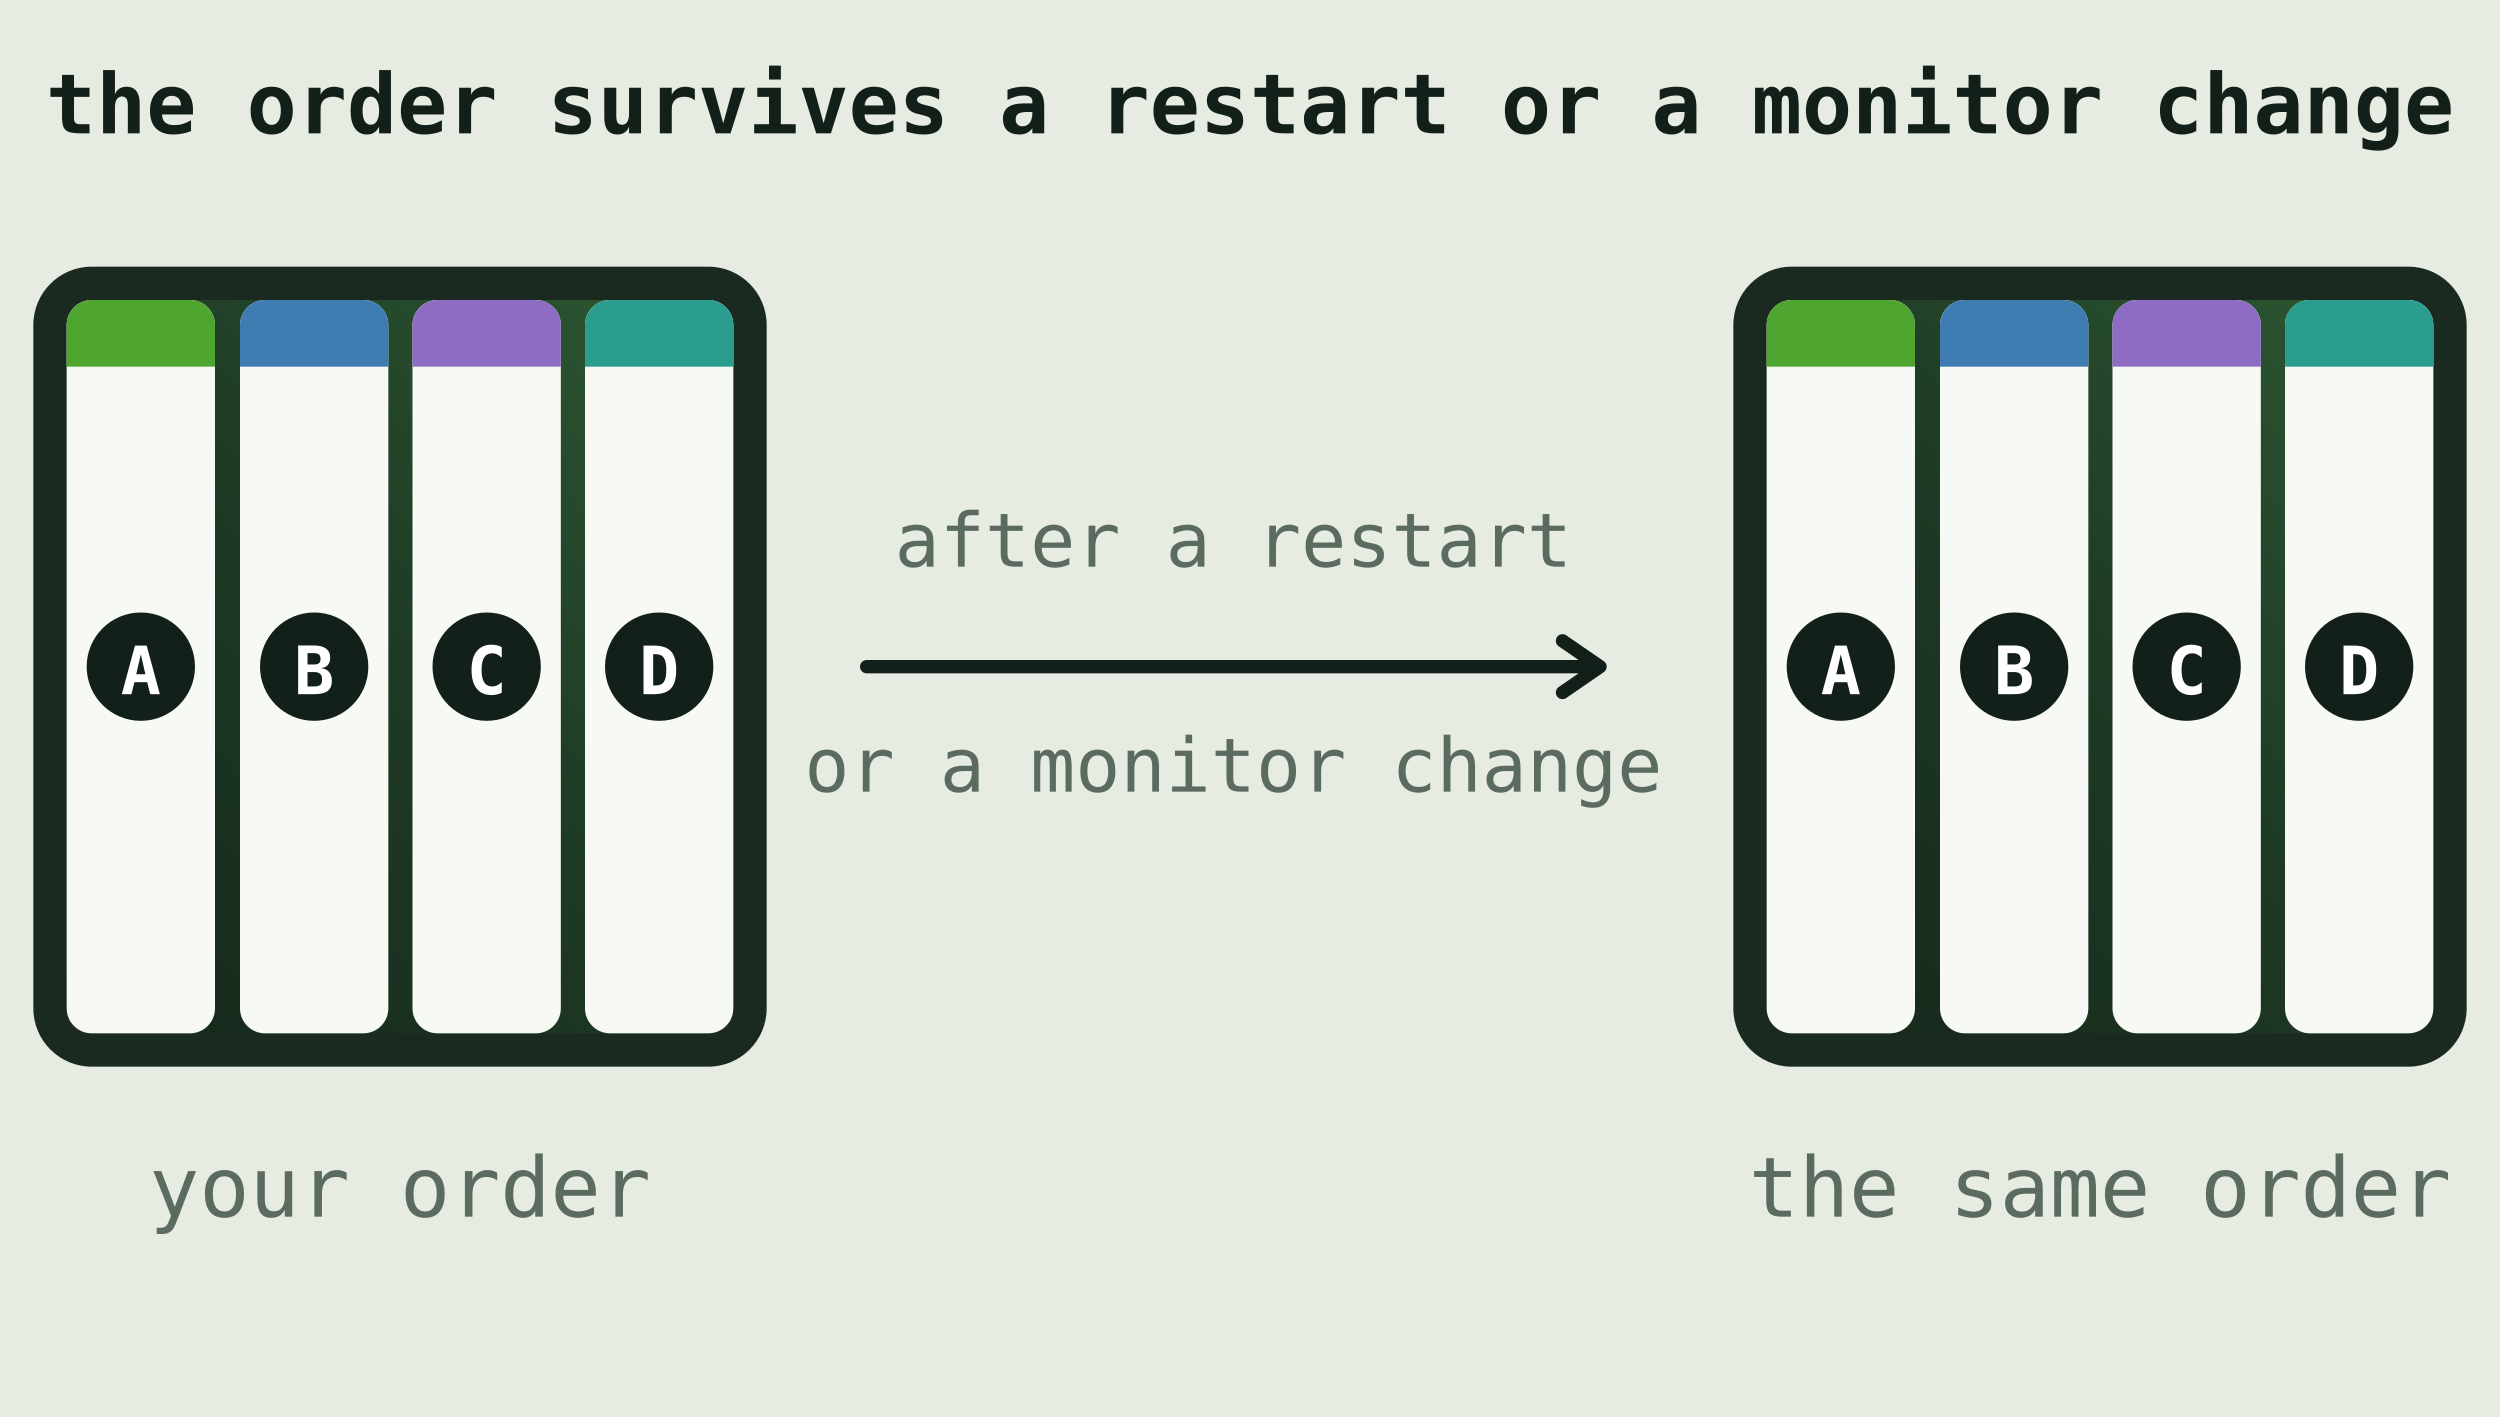
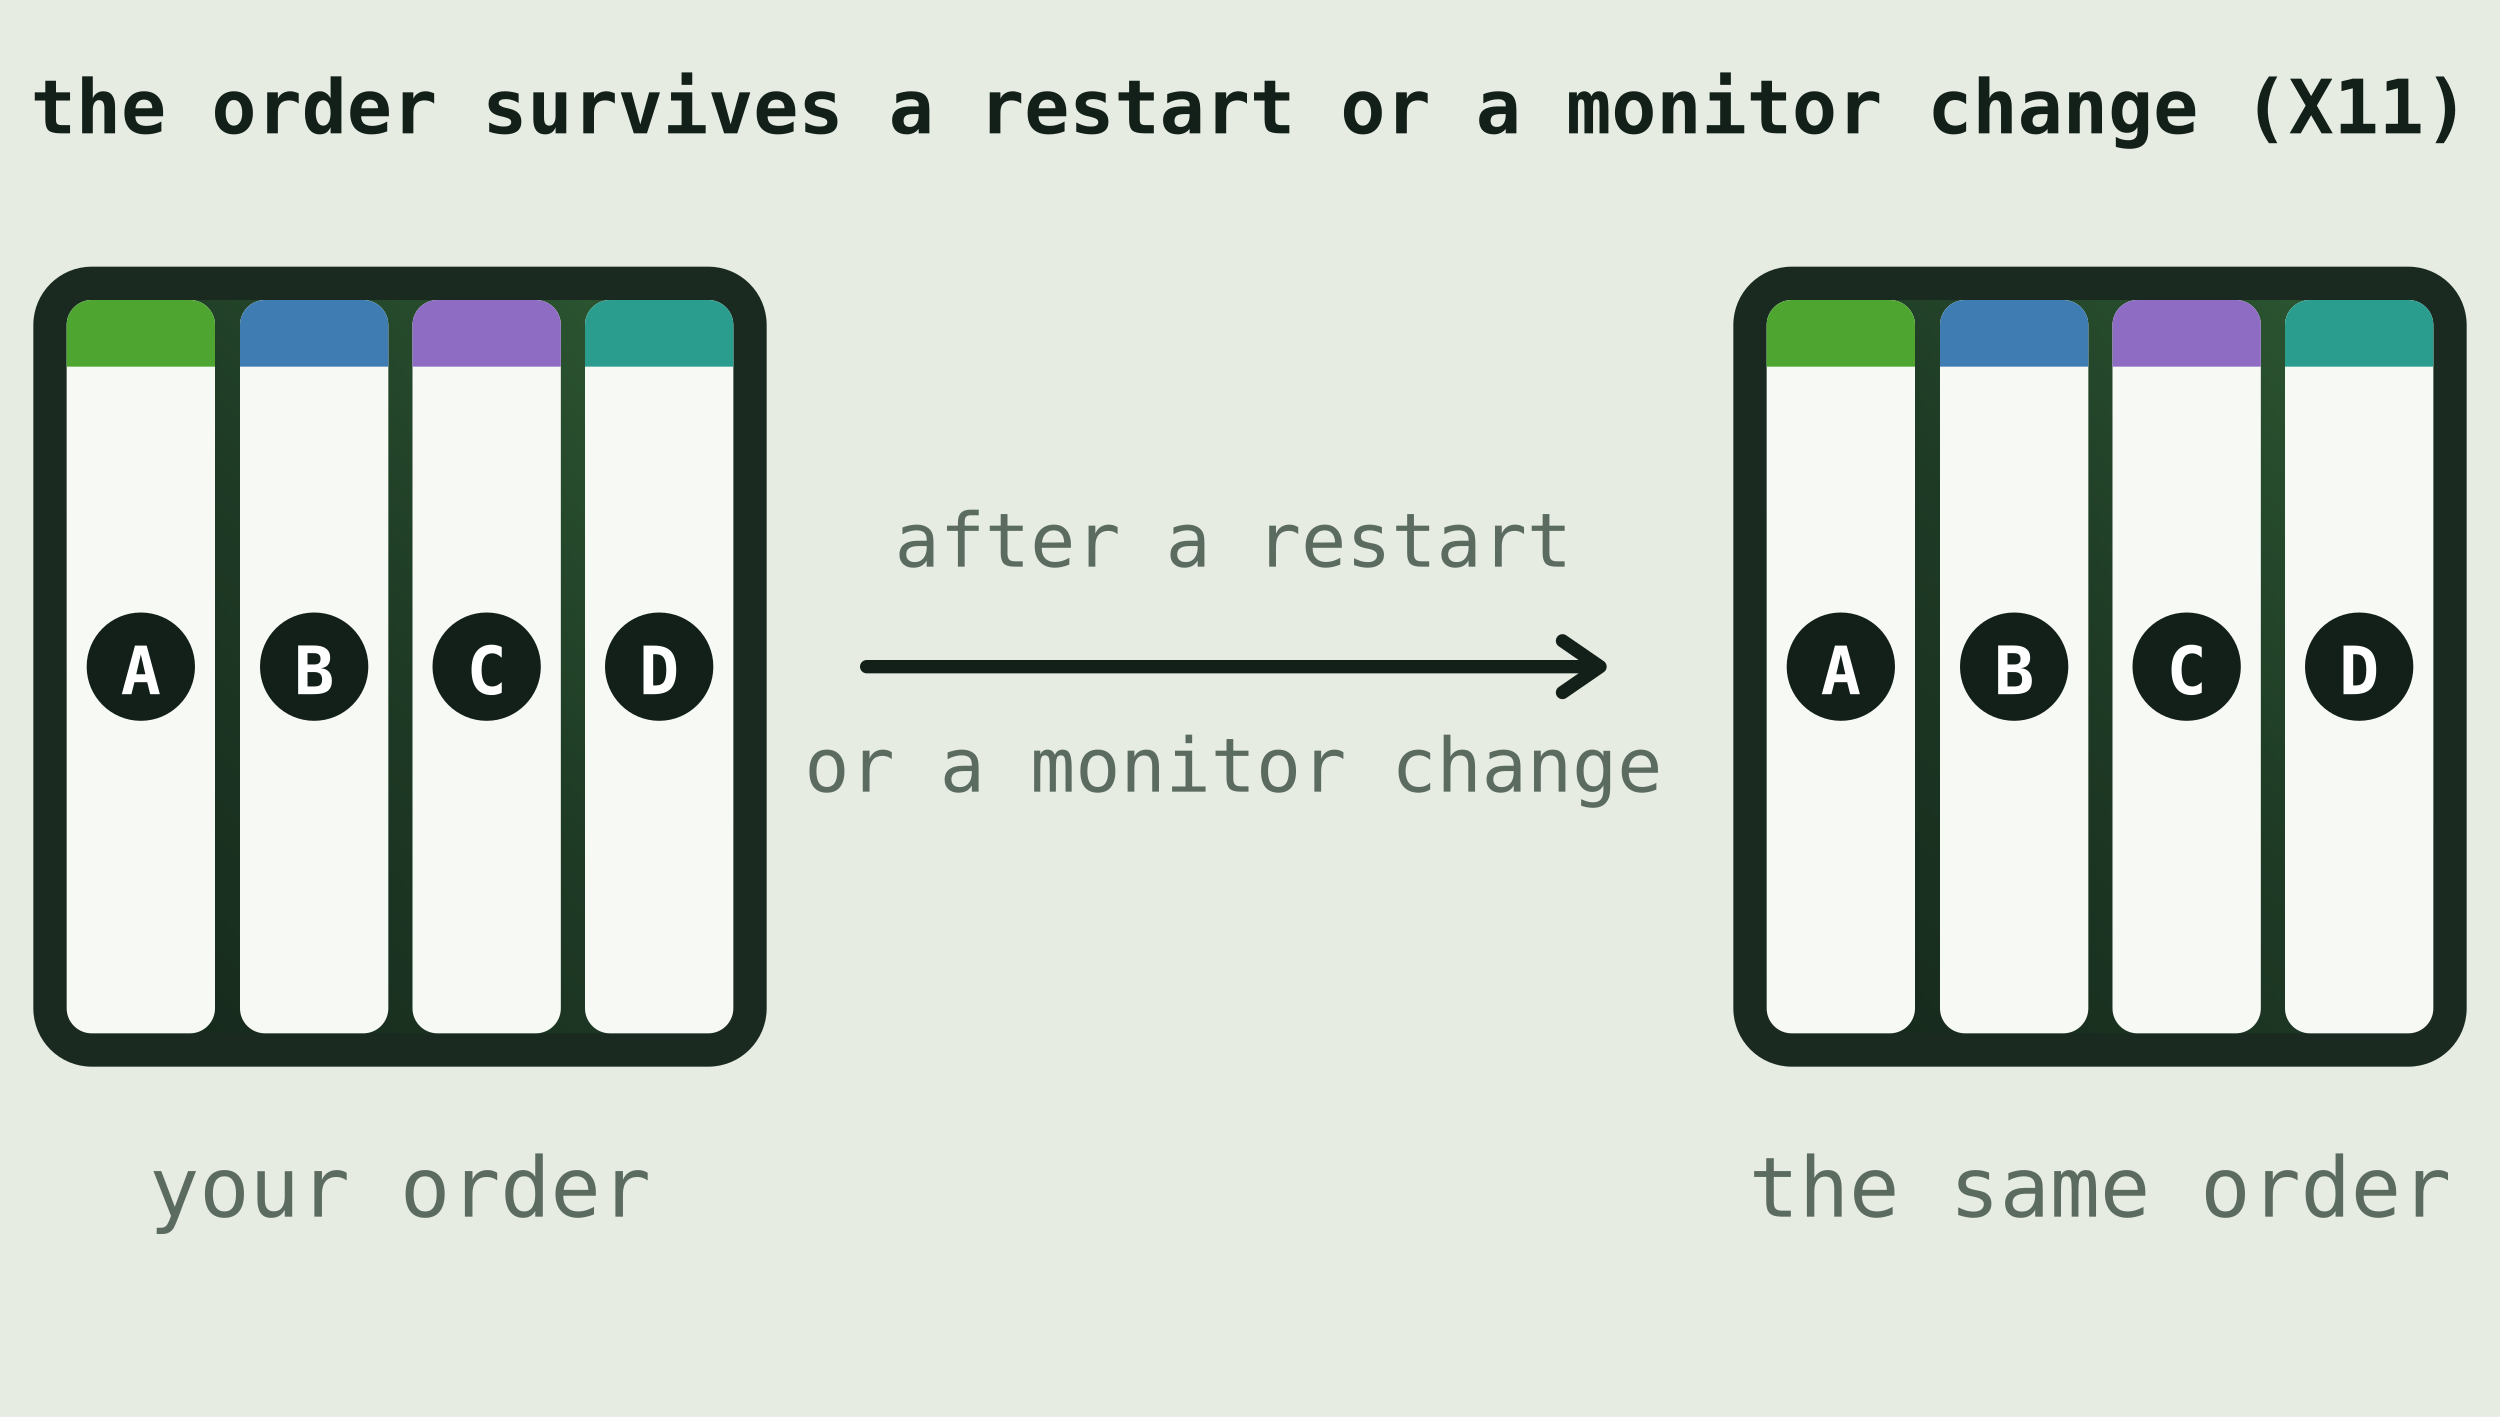
<svg xmlns="http://www.w3.org/2000/svg" viewBox="0 0 300 170" role="img" aria-label="Four windows keep their left to right order after a Cinnamon restart or a monitor change">
  <defs>
    <linearGradient id="dtbgA" x1="1" y1="0" x2="0" y2="1">
      <stop offset="0" stop-color="#2E5A33" />
      <stop offset=".5" stop-color="#1E3A25" />
      <stop offset="1" stop-color="#15271B" />
    </linearGradient>
  </defs>
  <rect x="0" y="0" width="300" height="170" fill="#E6ECE2" />
-   <text x="150" y="16" text-anchor="middle" fill="#13201A" style="font:600 10px JBMono,monospace">the order survives a restart or a monitor change</text>
+   <text x="150" y="16" text-anchor="middle" fill="#13201A" style="font:600 9px JBMono,monospace">the order survives a restart or a monitor change (X11)</text>
  <rect x="4" y="32" width="88" height="96" rx="7" fill="#1B2A21" />
  <rect x="8" y="36" width="80" height="88" rx="3.5" fill="url(#dtbgA)" />
  <g>
    <rect x="8" y="36" width="17.8" height="88" rx="3" fill="#F7F9F5" />
    <path d="M11 36h11.8a3 3 0 0 1 3 3v5h-17.8v-5a3 3 0 0 1 3 -3z" fill="#4EA530" />
  </g>
  <circle cx="16.9" cy="80" r="6.5" fill="#13201A" />
  <text x="16.9" y="83.3" text-anchor="middle" fill="#ffffff" style="font:700 8px JBMono,monospace">A</text>
  <g>
    <rect x="28.8" y="36" width="17.8" height="88" rx="3" fill="#F7F9F5" />
    <path d="M31.8 36h11.8a3 3 0 0 1 3 3v5h-17.8v-5a3 3 0 0 1 3 -3z" fill="#3E7CB1" />
  </g>
  <circle cx="37.7" cy="80" r="6.5" fill="#13201A" />
  <text x="37.7" y="83.3" text-anchor="middle" fill="#ffffff" style="font:700 8px JBMono,monospace">B</text>
  <g>
    <rect x="49.5" y="36" width="17.8" height="88" rx="3" fill="#F7F9F5" />
    <path d="M52.5 36h11.8a3 3 0 0 1 3 3v5h-17.8v-5a3 3 0 0 1 3 -3z" fill="#8E6CC4" />
  </g>
  <circle cx="58.4" cy="80" r="6.5" fill="#13201A" />
  <text x="58.4" y="83.3" text-anchor="middle" fill="#ffffff" style="font:700 8px JBMono,monospace">C</text>
  <g>
    <rect x="70.2" y="36" width="17.8" height="88" rx="3" fill="#F7F9F5" />
    <path d="M73.2 36h11.8a3 3 0 0 1 3 3v5h-17.8v-5a3 3 0 0 1 3 -3z" fill="#2A9D8F" />
  </g>
  <circle cx="79.1" cy="80" r="6.5" fill="#13201A" />
  <text x="79.1" y="83.3" text-anchor="middle" fill="#ffffff" style="font:700 8px JBMono,monospace">D</text>
  <text x="48" y="146" text-anchor="middle" fill="#5B6B60" style="font:500 10px JBMono,monospace">your order</text>
  <path d="M104 80L192 80M187.5 83.1L192 80L187.5 76.9" stroke="#13201A" stroke-width="1.6" stroke-linecap="round" stroke-linejoin="round" fill="none" />
  <text x="148" y="68" text-anchor="middle" fill="#5B6B60" style="font:500 9px JBMono,monospace">after a restart</text>
  <text x="148" y="95" text-anchor="middle" fill="#5B6B60" style="font:500 9px JBMono,monospace">or a monitor change</text>
  <rect x="208" y="32" width="88" height="96" rx="7" fill="#1B2A21" />
  <rect x="212" y="36" width="80" height="88" rx="3.5" fill="url(#dtbgA)" />
  <g>
    <rect x="212" y="36" width="17.8" height="88" rx="3" fill="#F7F9F5" />
    <path d="M215 36h11.8a3 3 0 0 1 3 3v5h-17.8v-5a3 3 0 0 1 3 -3z" fill="#4EA530" />
  </g>
  <circle cx="220.9" cy="80" r="6.5" fill="#13201A" />
  <text x="220.9" y="83.3" text-anchor="middle" fill="#ffffff" style="font:700 8px JBMono,monospace">A</text>
  <g>
    <rect x="232.8" y="36" width="17.8" height="88" rx="3" fill="#F7F9F5" />
    <path d="M235.8 36h11.8a3 3 0 0 1 3 3v5h-17.8v-5a3 3 0 0 1 3 -3z" fill="#3E7CB1" />
  </g>
  <circle cx="241.7" cy="80" r="6.5" fill="#13201A" />
  <text x="241.7" y="83.3" text-anchor="middle" fill="#ffffff" style="font:700 8px JBMono,monospace">B</text>
  <g>
    <rect x="253.5" y="36" width="17.8" height="88" rx="3" fill="#F7F9F5" />
    <path d="M256.5 36h11.8a3 3 0 0 1 3 3v5h-17.8v-5a3 3 0 0 1 3 -3z" fill="#8E6CC4" />
  </g>
  <circle cx="262.4" cy="80" r="6.5" fill="#13201A" />
  <text x="262.4" y="83.3" text-anchor="middle" fill="#ffffff" style="font:700 8px JBMono,monospace">C</text>
  <g>
    <rect x="274.2" y="36" width="17.8" height="88" rx="3" fill="#F7F9F5" />
    <path d="M277.2 36h11.8a3 3 0 0 1 3 3v5h-17.8v-5a3 3 0 0 1 3 -3z" fill="#2A9D8F" />
  </g>
  <circle cx="283.1" cy="80" r="6.5" fill="#13201A" />
  <text x="283.1" y="83.3" text-anchor="middle" fill="#ffffff" style="font:700 8px JBMono,monospace">D</text>
  <text x="252" y="146" text-anchor="middle" fill="#5B6B60" style="font:500 10px JBMono,monospace">the same order</text>
</svg>
